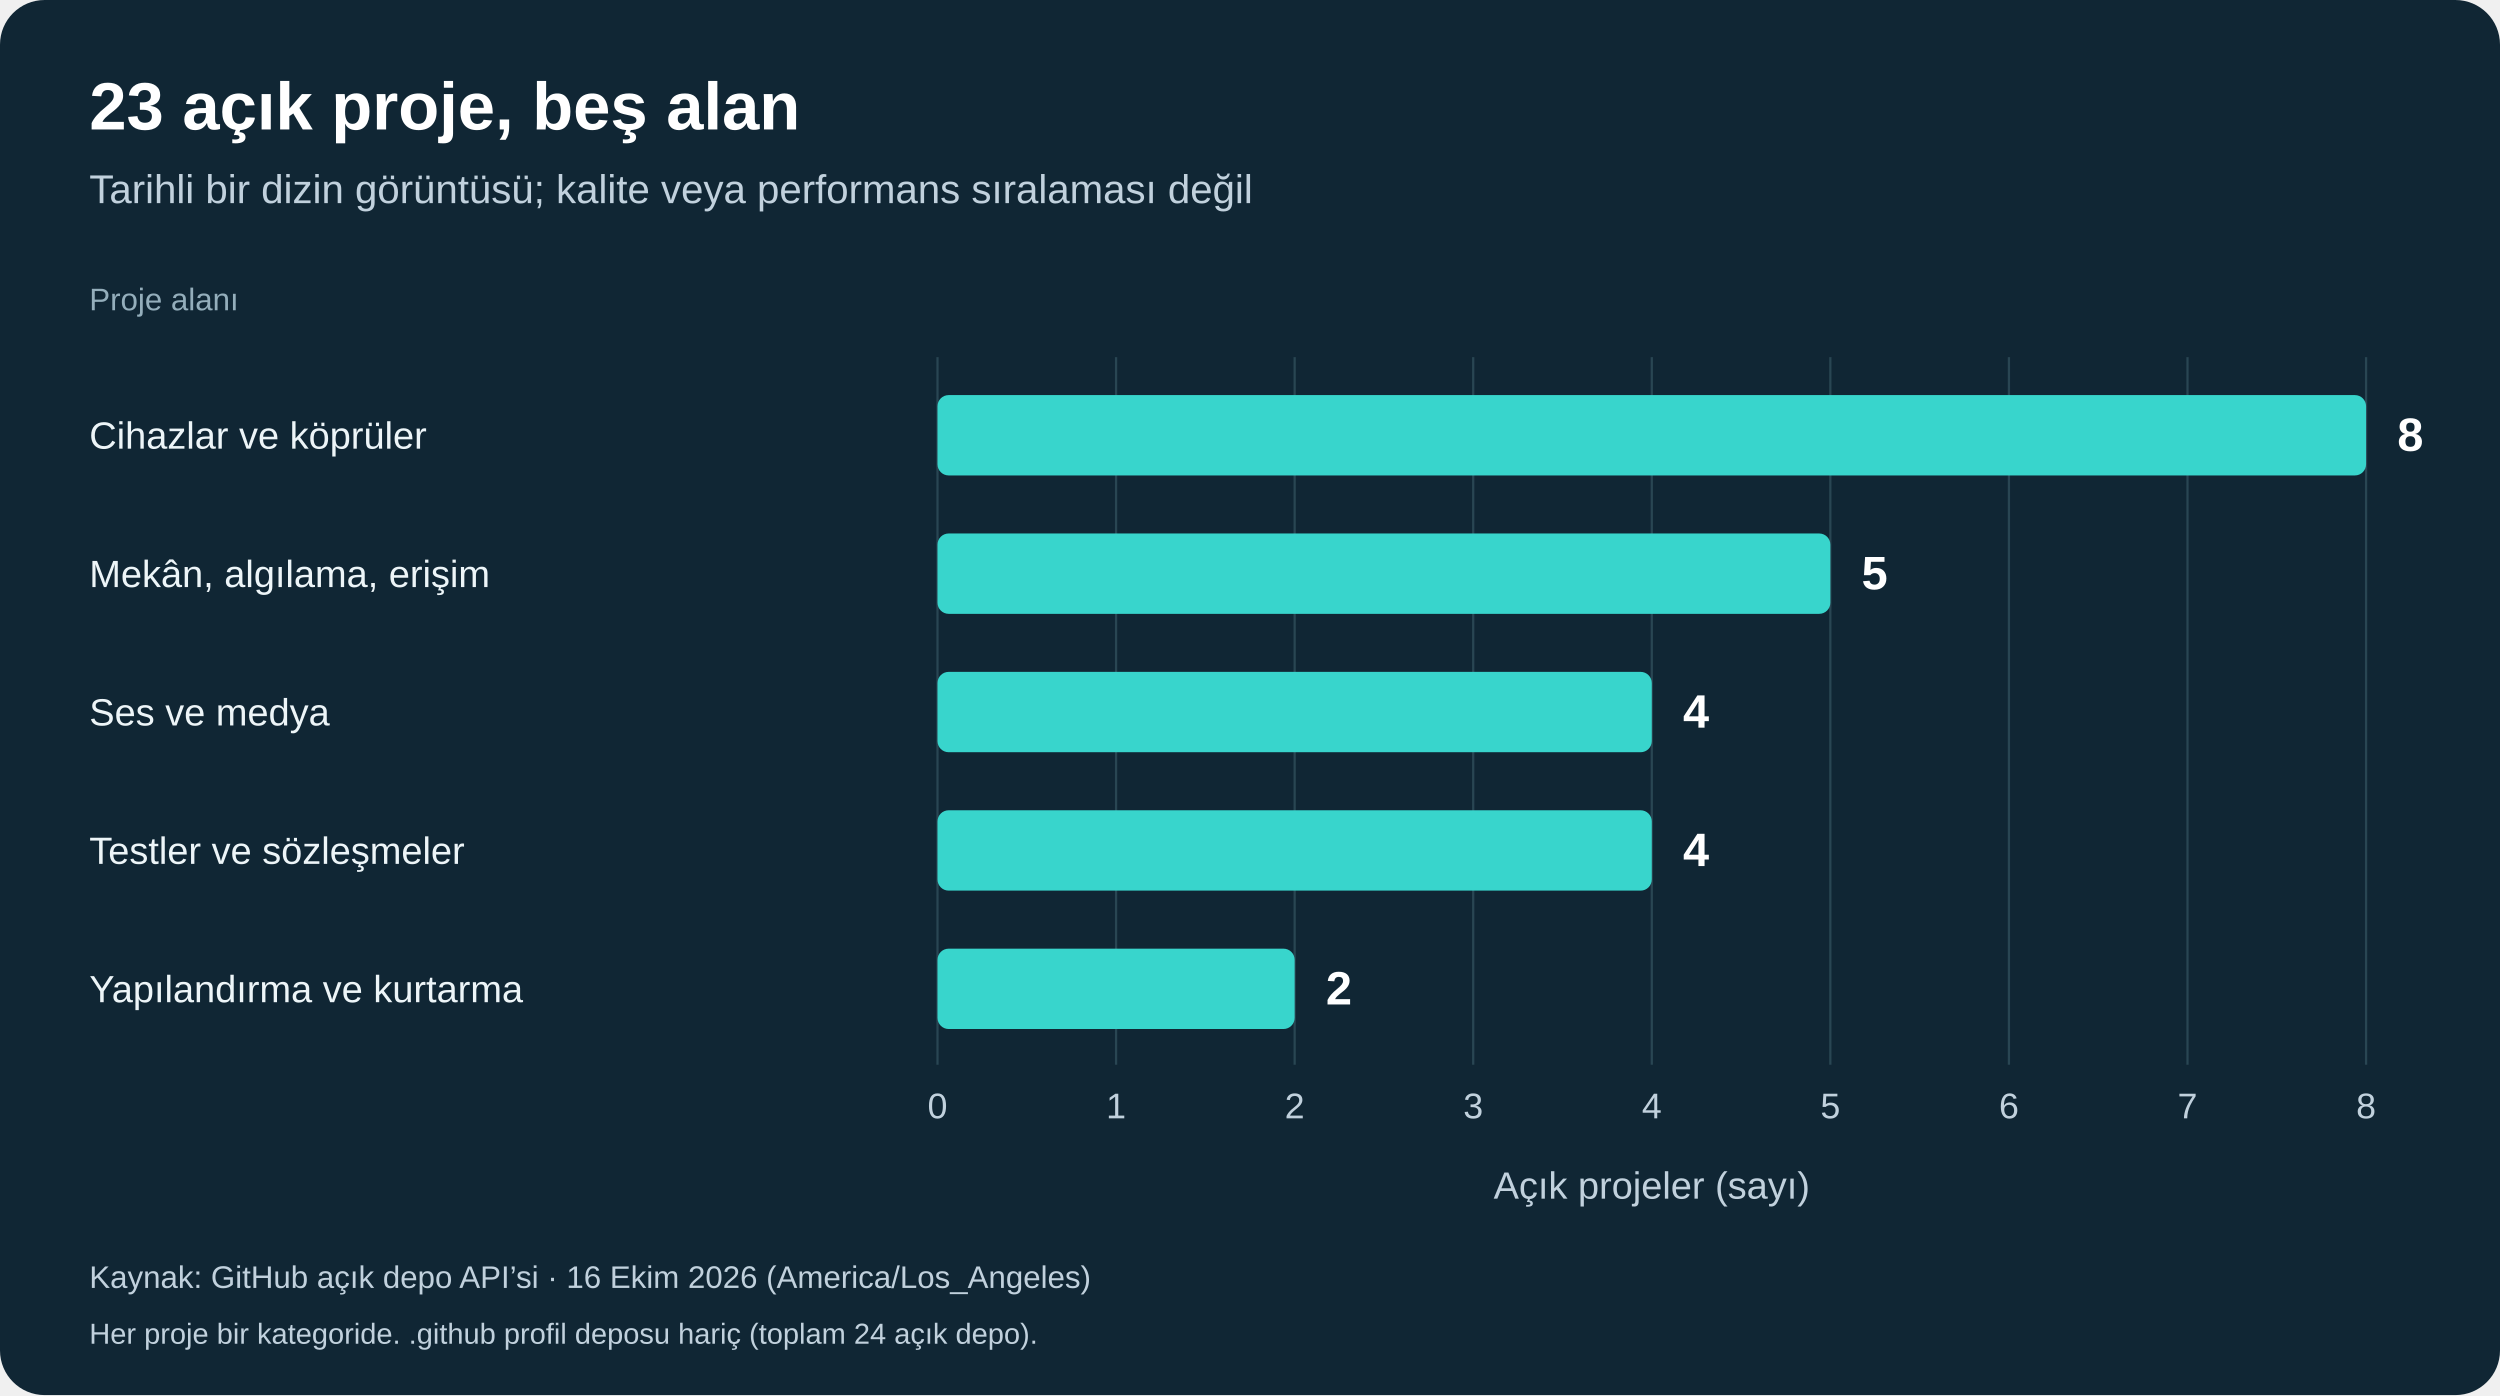
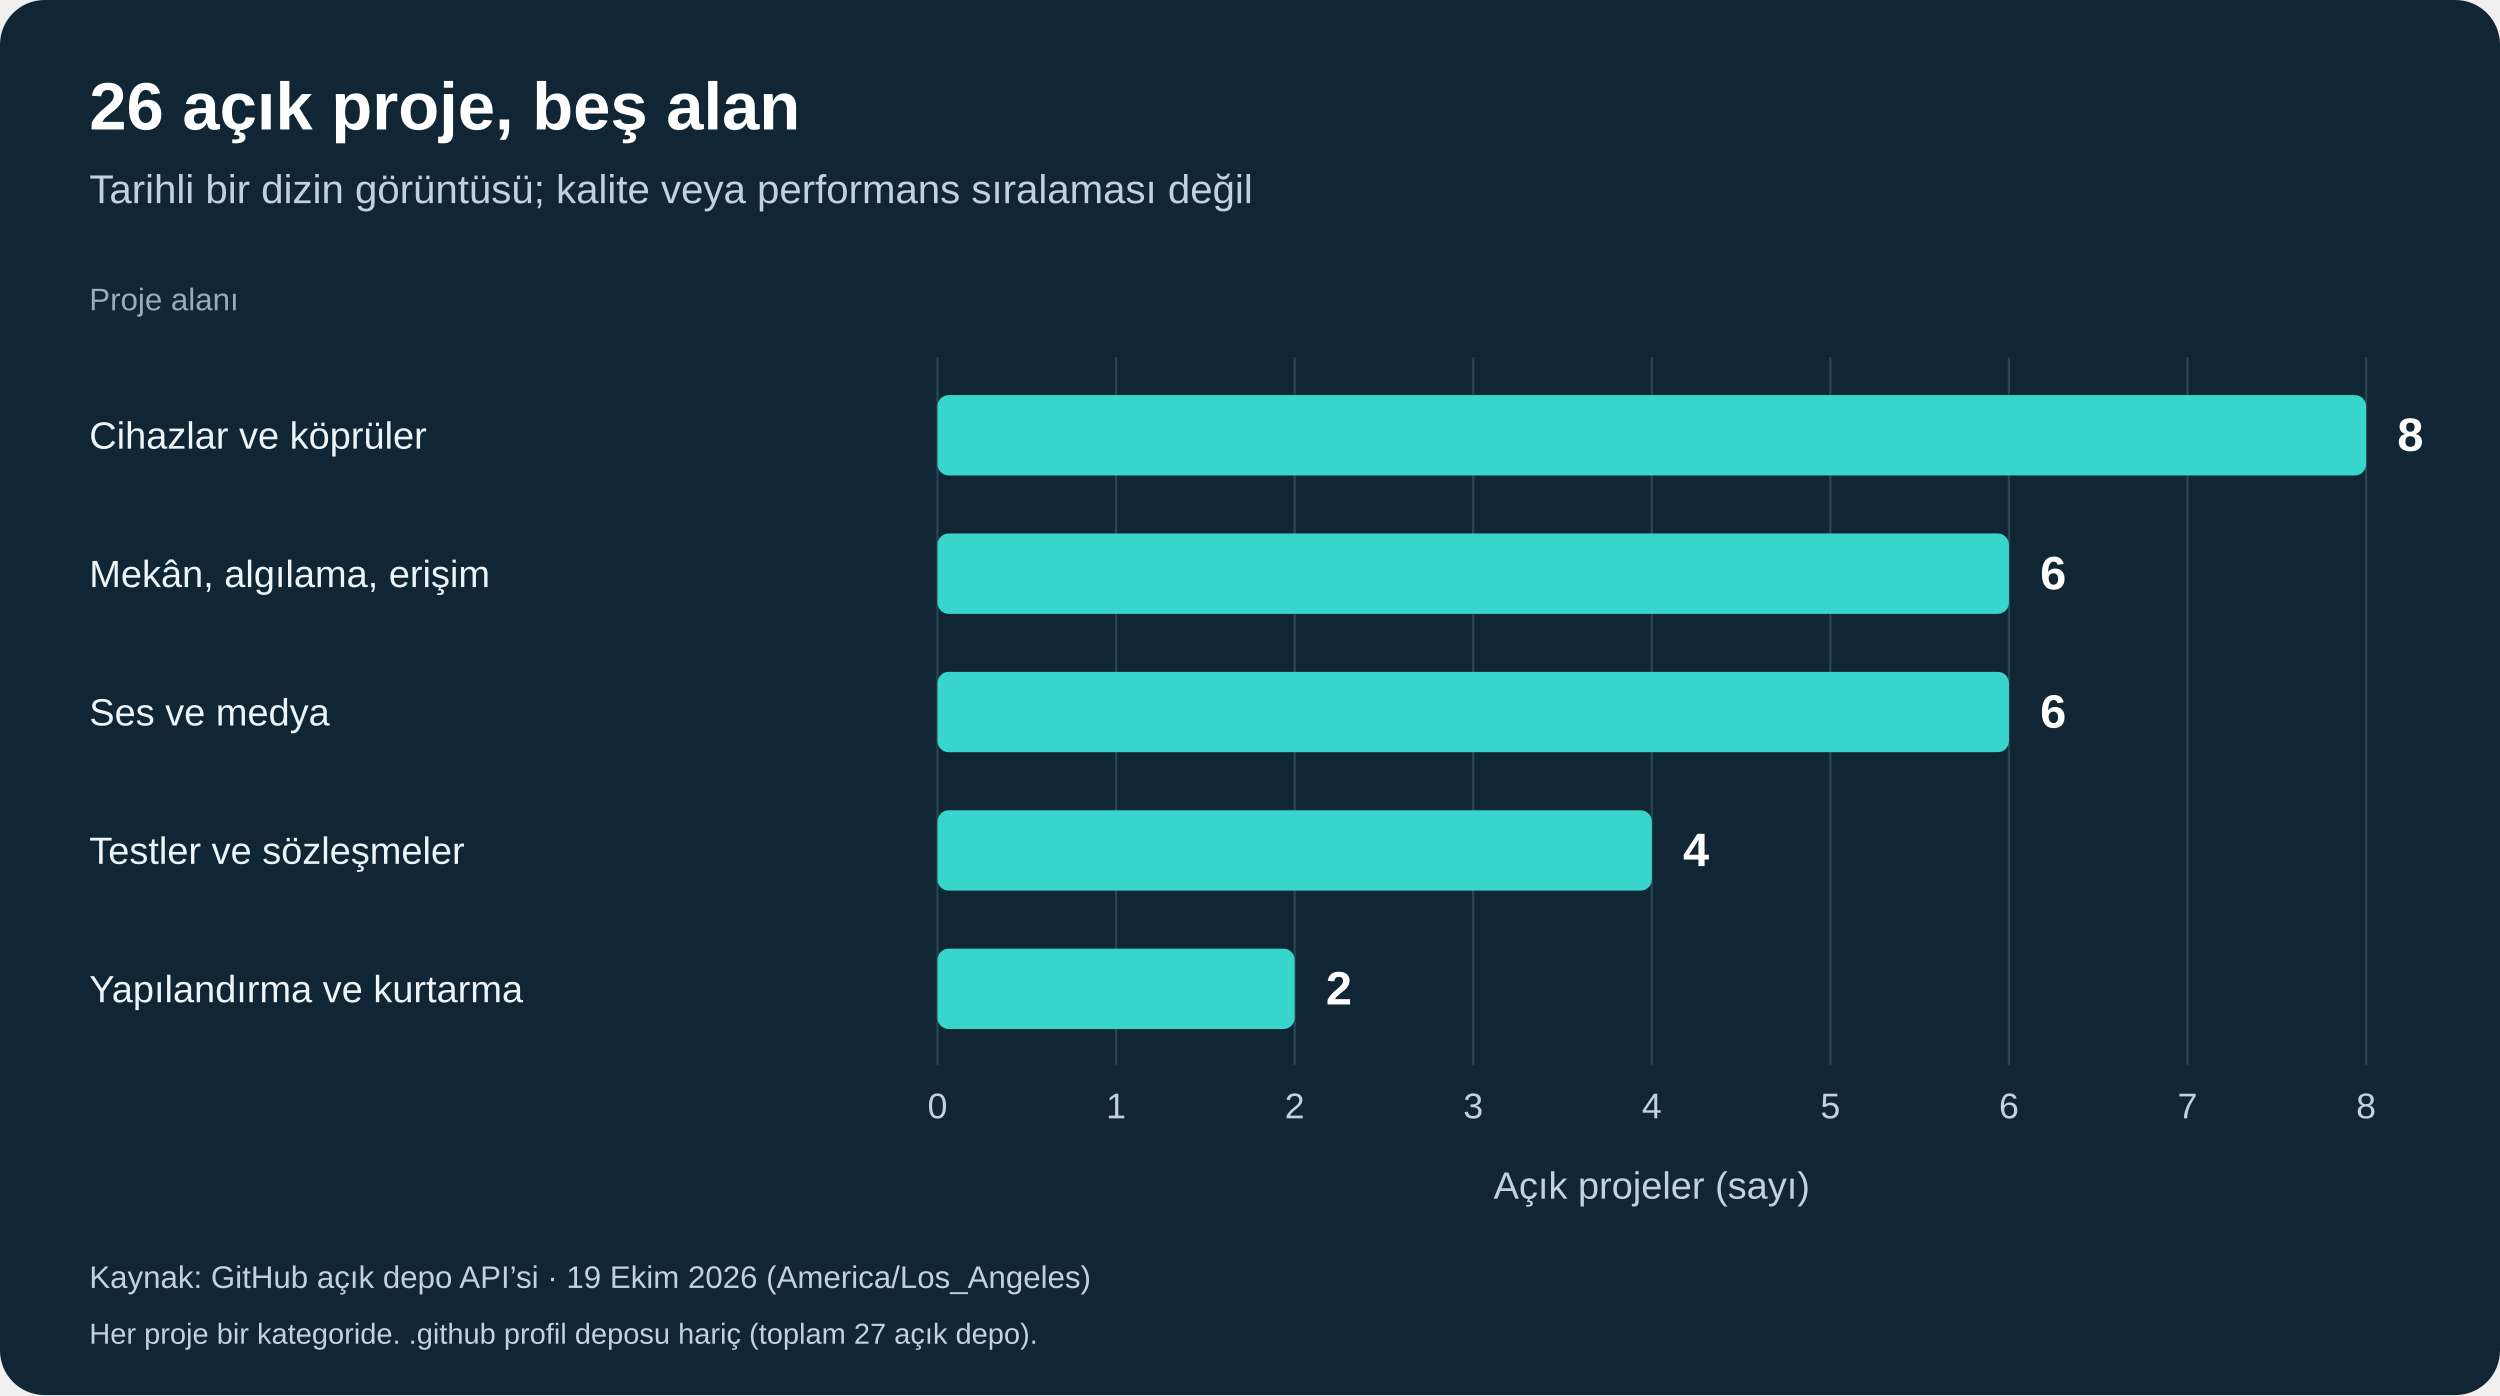
<svg xmlns="http://www.w3.org/2000/svg" width="1120" height="625" viewBox="0 0 1120 625" role="img" aria-labelledby="title desc" lang="tr">
  <rect width="1120" height="625" rx="20" fill="#102634" />
  <g font-family="Arial, Helvetica, sans-serif">
-     <text x="40" y="58" font-size="30" fill="#ffffff" font-weight="700" text-anchor="start">23 açık proje, beş alan</text>
+     <text x="40" y="58" font-size="30" fill="#ffffff" font-weight="700" text-anchor="start">26 açık proje, beş alan</text>
    <text x="40" y="91" font-size="18" fill="#c1d1dd" font-weight="400" text-anchor="start">Tarihli bir dizin görüntüsü; kalite veya performans sıralaması değil</text>
    <text x="40" y="139" font-size="14" fill="#94aebb" font-weight="400" text-anchor="start">Proje alanı</text>
    <line x1="420" y1="160" x2="420" y2="477" stroke="#294653" />
    <text x="420" y="501" font-size="16" fill="#c1d1dd" font-weight="400" text-anchor="middle">0</text>
    <line x1="500" y1="160" x2="500" y2="477" stroke="#294653" />
    <text x="500" y="501" font-size="16" fill="#c1d1dd" font-weight="400" text-anchor="middle">1</text>
    <line x1="580" y1="160" x2="580" y2="477" stroke="#294653" />
    <text x="580" y="501" font-size="16" fill="#c1d1dd" font-weight="400" text-anchor="middle">2</text>
    <line x1="660" y1="160" x2="660" y2="477" stroke="#294653" />
    <text x="660" y="501" font-size="16" fill="#c1d1dd" font-weight="400" text-anchor="middle">3</text>
    <line x1="740" y1="160" x2="740" y2="477" stroke="#294653" />
    <text x="740" y="501" font-size="16" fill="#c1d1dd" font-weight="400" text-anchor="middle">4</text>
    <line x1="820" y1="160" x2="820" y2="477" stroke="#294653" />
    <text x="820" y="501" font-size="16" fill="#c1d1dd" font-weight="400" text-anchor="middle">5</text>
    <line x1="900" y1="160" x2="900" y2="477" stroke="#294653" />
    <text x="900" y="501" font-size="16" fill="#c1d1dd" font-weight="400" text-anchor="middle">6</text>
    <line x1="980" y1="160" x2="980" y2="477" stroke="#294653" />
    <text x="980" y="501" font-size="16" fill="#c1d1dd" font-weight="400" text-anchor="middle">7</text>
    <line x1="1060" y1="160" x2="1060" y2="477" stroke="#294653" />
    <text x="1060" y="501" font-size="16" fill="#c1d1dd" font-weight="400" text-anchor="middle">8</text>
    <text x="40" y="201" font-size="17" fill="#edf5f8" font-weight="400" text-anchor="start">Cihazlar ve köprüler</text>
    <rect x="420" y="177" width="640" height="36" rx="5" fill="#38d5cc" />
    <text x="1074" y="202" font-size="21" fill="#ffffff" font-weight="700" text-anchor="start">8</text>
    <text x="40" y="263" font-size="17" fill="#edf5f8" font-weight="400" text-anchor="start">Mekân, algılama, erişim</text>
-     <rect x="420" y="239" width="400" height="36" rx="5" fill="#38d5cc" />
-     <text x="834" y="264" font-size="21" fill="#ffffff" font-weight="700" text-anchor="start">5</text>
+     <rect x="420" y="239" width="480" height="36" rx="5" fill="#38d5cc" />
+     <text x="914" y="264" font-size="21" fill="#ffffff" font-weight="700" text-anchor="start">6</text>
    <text x="40" y="325" font-size="17" fill="#edf5f8" font-weight="400" text-anchor="start">Ses ve medya</text>
-     <rect x="420" y="301" width="320" height="36" rx="5" fill="#38d5cc" />
-     <text x="754" y="326" font-size="21" fill="#ffffff" font-weight="700" text-anchor="start">4</text>
+     <rect x="420" y="301" width="480" height="36" rx="5" fill="#38d5cc" />
+     <text x="914" y="326" font-size="21" fill="#ffffff" font-weight="700" text-anchor="start">6</text>
    <text x="40" y="387" font-size="17" fill="#edf5f8" font-weight="400" text-anchor="start">Testler ve sözleşmeler</text>
    <rect x="420" y="363" width="320" height="36" rx="5" fill="#38d5cc" />
    <text x="754" y="388" font-size="21" fill="#ffffff" font-weight="700" text-anchor="start">4</text>
    <text x="40" y="449" font-size="17" fill="#edf5f8" font-weight="400" text-anchor="start">Yapılandırma ve kurtarma</text>
    <rect x="420" y="425" width="160" height="36" rx="5" fill="#38d5cc" />
    <text x="594" y="450" font-size="21" fill="#ffffff" font-weight="700" text-anchor="start">2</text>
    <text x="740" y="537" font-size="17" fill="#c1d1dd" font-weight="400" text-anchor="middle">Açık projeler (sayı)</text>
-     <text x="40" y="577" font-size="14" fill="#c1d1dd" font-weight="400" text-anchor="start">Kaynak: GitHub açık depo API’si · 16 Ekim 2026 (America/Los_Angeles)</text>
-     <text x="40" y="602" font-size="13" fill="#c1d1dd" font-weight="400" text-anchor="start">Her proje bir kategoride. .github profil deposu hariç (toplam 24 açık depo).</text>
+     <text x="40" y="577" font-size="14" fill="#c1d1dd" font-weight="400" text-anchor="start">Kaynak: GitHub açık depo API’si · 19 Ekim 2026 (America/Los_Angeles)</text>
+     <text x="40" y="602" font-size="13" fill="#c1d1dd" font-weight="400" text-anchor="start">Her proje bir kategoride. .github profil deposu hariç (toplam 27 açık depo).</text>
  </g>
</svg>
